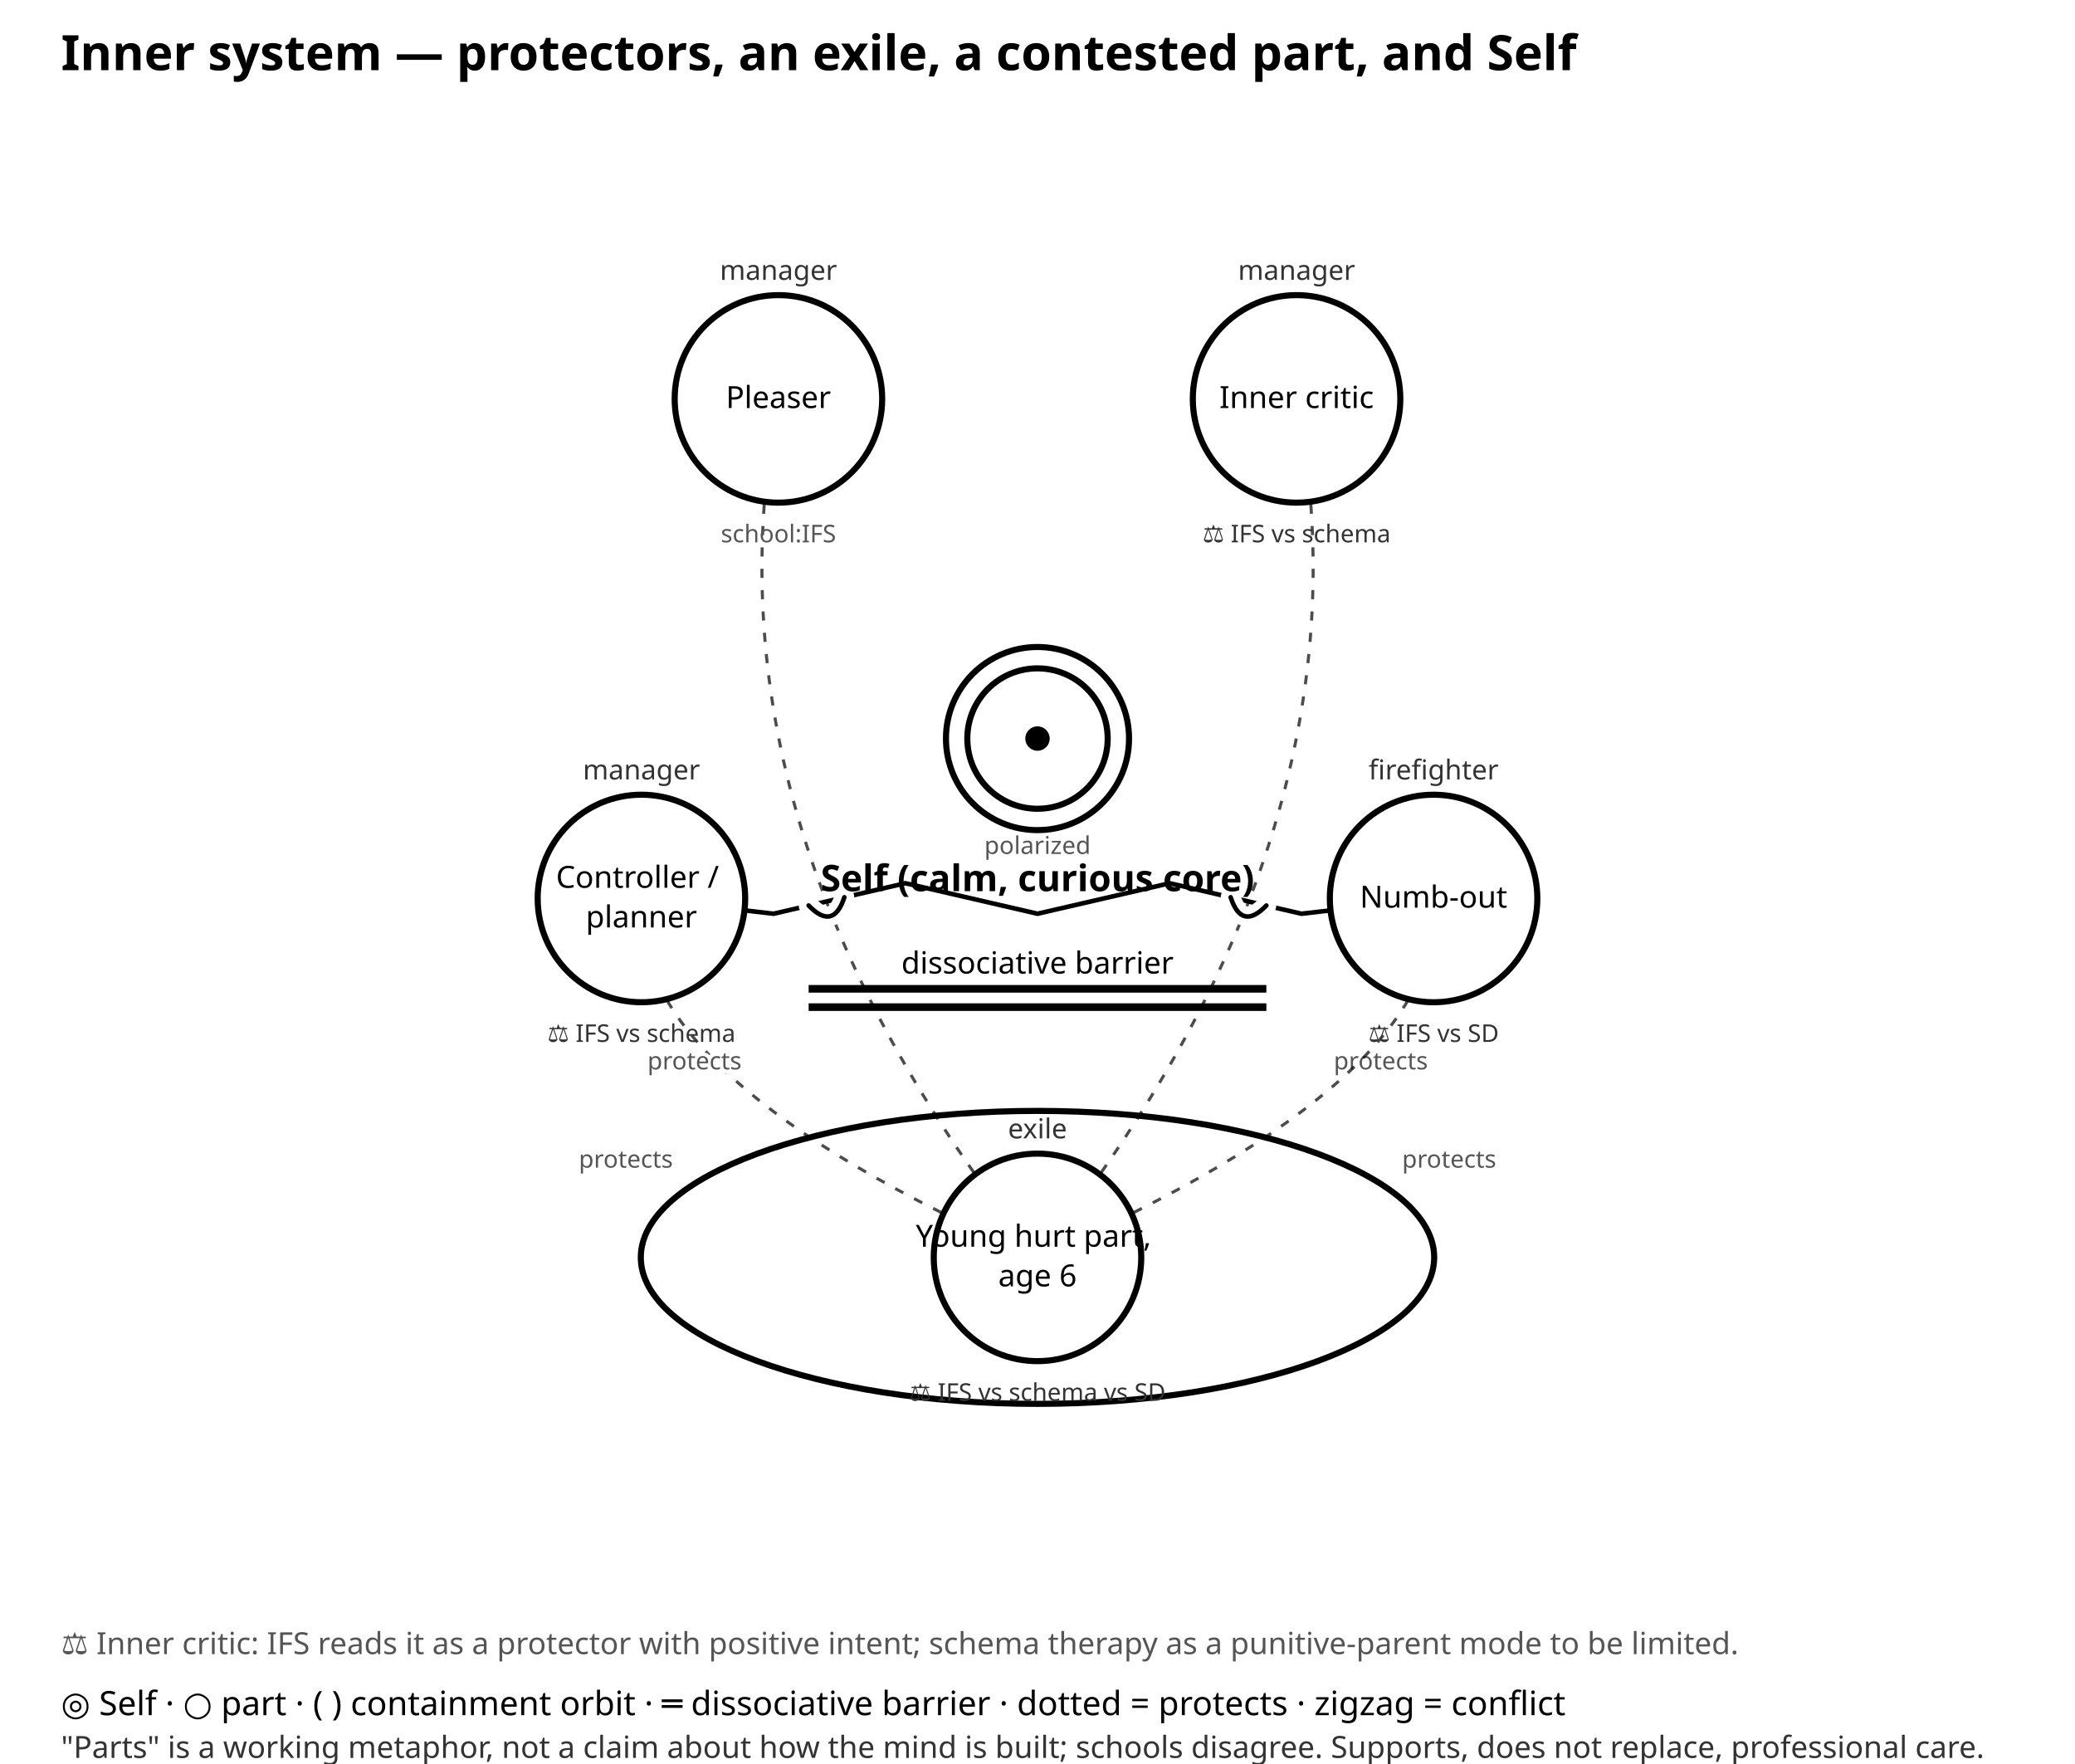
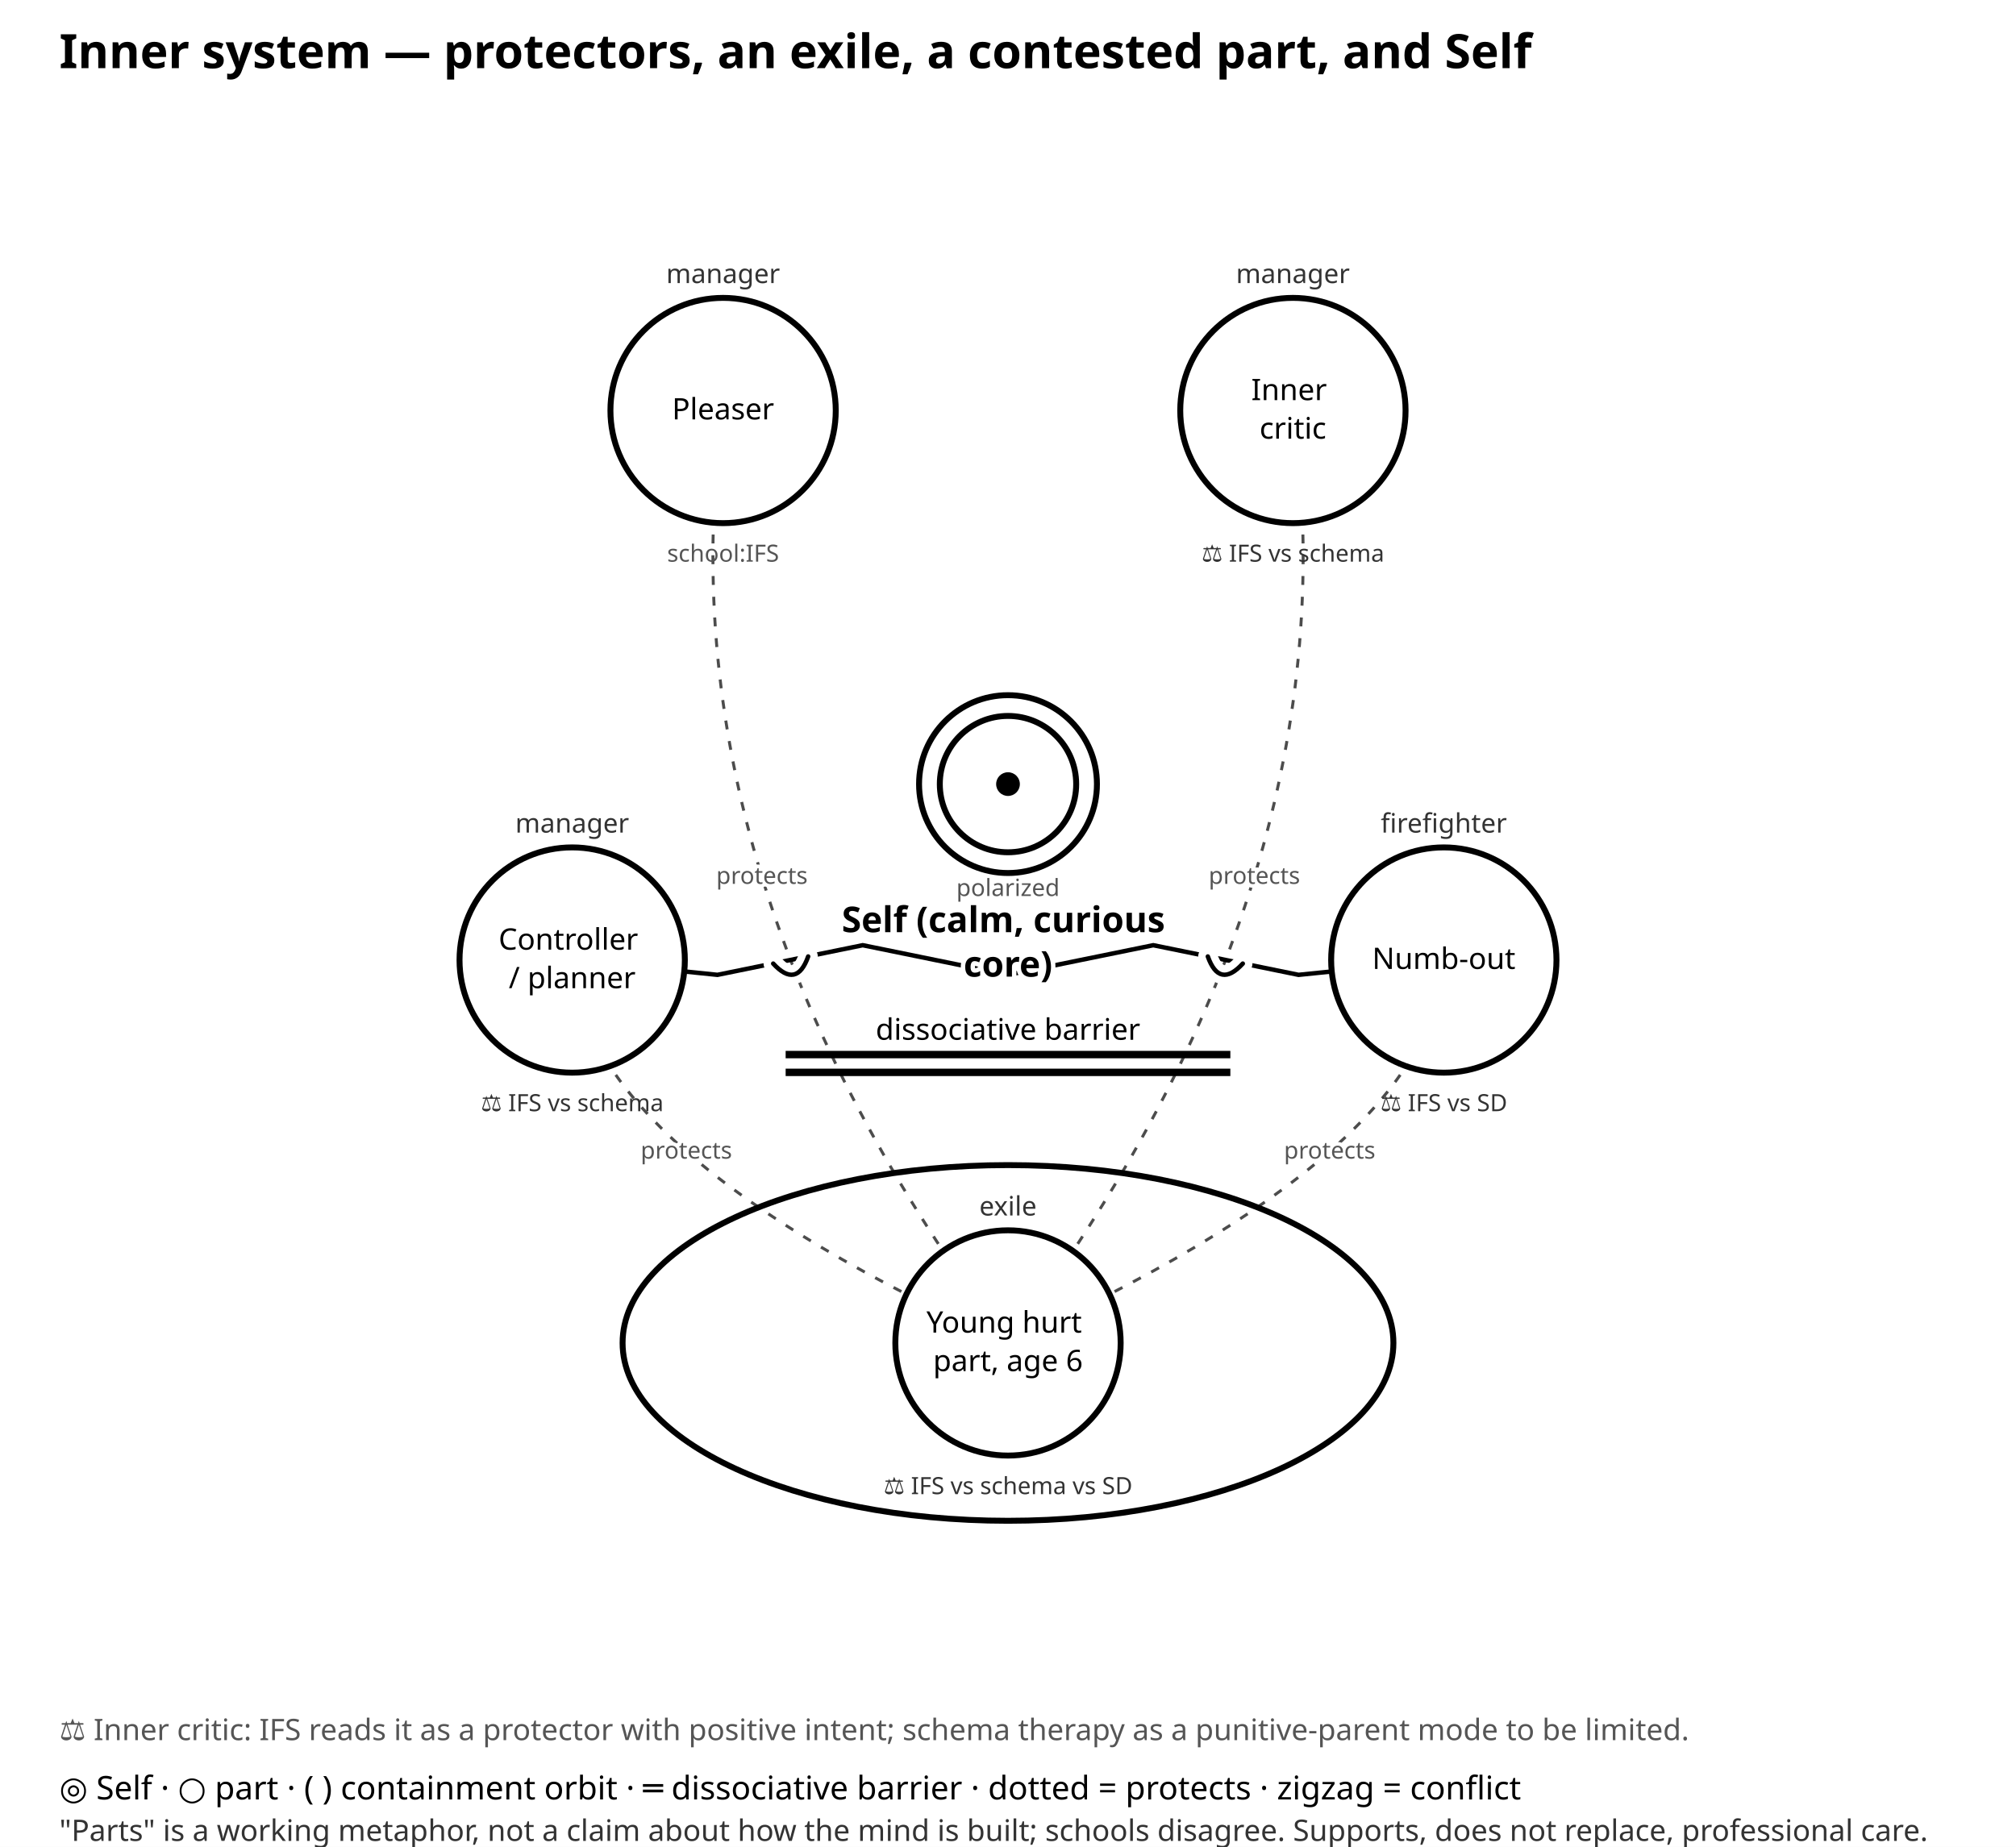
- <svg xmlns="http://www.w3.org/2000/svg" viewBox="0 0 680 578" role="img" aria-label="Parts map: Inner system — protectors, an exile, a contested part, and Self. Self at the centre. Protectors around it: Controller / planner (manager), Pleaser (manager), Inner critic (manager), Numb-out (firefighter). Exile(s): Young hurt part, age 6, behind a dissociative barrier from Self. Protectors guard the exile. Origins disagree on: Controller / planner (claimed by IFS and schema); Inner critic (claimed by IFS and schema); Numb-out (claimed by IFS and SD); Young hurt part, age 6 (claimed by IFS and schema and SD) — both claims are shown, not merged. How they differ — Inner critic: IFS reads it as a protector with positive intent; schema therapy as a punitive-parent mode to be limited..">
-   <rect x="0" y="0" width="680" height="578" fill="#fff" />
+ <svg xmlns="http://www.w3.org/2000/svg" viewBox="0 0 680 623.1" role="img" aria-label="Parts map: Inner system — protectors, an exile, a contested part, and Self. Self at the centre. Protectors around it: Controller / planner (manager), Pleaser (manager), Inner critic (manager), Numb-out (firefighter). Exile(s): Young hurt part, age 6, behind a dissociative barrier (&quot;dissociative barrier&quot;) from Self. Protectors guard the exile. Origins disagree on: Controller / planner (claimed by IFS and schema); Inner critic (claimed by IFS and schema); Numb-out (claimed by IFS and SD); Young hurt part, age 6 (claimed by IFS and schema and SD) — both claims are shown, not merged. How they differ — Inner critic: IFS reads it as a protector with positive intent; schema therapy as a punitive-parent mode to be limited..">
+   <rect x="0" y="0" width="680" height="623.1" fill="#fff" />
  <text x="20" y="23" font-family="sans-serif" font-size="16" font-weight="700">Inner system — protectors, an exile, a contested part, and Self</text>
-   <ellipse data-el="band:containment" cx="340" cy="412" rx="130" ry="48" fill="none" stroke="#000" stroke-width="2" />
-   <path data-el="edge:c1" d="M 210.2,294.4 Q 205.1,353.2 340,412" fill="none" stroke="#000" stroke-width="1" stroke-dasharray="3 4" opacity="0.7" />
-   <text data-el="edgelabel:c1" x="205.1" y="382.6" font-family="sans-serif" font-size="8" text-anchor="middle" fill="#555" stroke="#fff" stroke-width="2.5" paint-order="stroke">protects</text>
-   <path data-el="edge:c2" d="M 255.1,130.7 Q 227.6,271.4 340,412" fill="none" stroke="#000" stroke-width="1" stroke-dasharray="3 4" opacity="0.7" />
-   <text data-el="edgelabel:c2" x="227.6" y="350.4" font-family="sans-serif" font-size="8" text-anchor="middle" fill="#555" stroke="#fff" stroke-width="2.5" paint-order="stroke">protects</text>
-   <path data-el="edge:c3" d="M 424.9,130.7 Q 452.5,271.4 340,412" fill="none" stroke="#000" stroke-width="1" stroke-dasharray="3 4" opacity="0.7" />
-   <text data-el="edgelabel:c3" x="452.5" y="350.4" font-family="sans-serif" font-size="8" text-anchor="middle" fill="#555" stroke="#fff" stroke-width="2.5" paint-order="stroke">protects</text>
-   <path data-el="edge:c4" d="M 469.8,294.4 Q 474.9,353.2 340,412" fill="none" stroke="#000" stroke-width="1" stroke-dasharray="3 4" opacity="0.7" />
-   <text data-el="edgelabel:c4" x="474.9" y="382.6" font-family="sans-serif" font-size="8" text-anchor="middle" fill="#555" stroke="#fff" stroke-width="2.5" paint-order="stroke">protects</text>
-   <path data-el="edge:pol" d="M 210.2,294.4 L 253.5,299.4 L 296.7,289.4 L 340,299.4 L 383.3,289.4 L 426.5,299.4 L 469.8,294.4" fill="none" stroke="#000" stroke-width="1.5" />
-   <text data-el="edgelabel:pol" x="340" y="279.8" font-family="sans-serif" font-size="8" text-anchor="middle" fill="#555" stroke="#fff" stroke-width="2.5" paint-order="stroke">polarized</text>
-   <path d="M 265,296.7 Q 273.1,305.1 276.7,294" fill="none" stroke="#fff" stroke-width="6.5" stroke-linecap="round" />
-   <path d="M 265,296.7 Q 273.1,305.1 276.7,294" fill="none" stroke="#000" stroke-width="1.5" stroke-linecap="round" />
-   <path d="M 403.3,294 Q 406.9,305.1 415,296.7" fill="none" stroke="#fff" stroke-width="6.5" stroke-linecap="round" />
-   <path d="M 403.3,294 Q 406.9,305.1 415,296.7" fill="none" stroke="#000" stroke-width="1.5" stroke-linecap="round" />
-   <line x1="265" y1="324" x2="415" y2="324" stroke="#000" stroke-width="2.5" />
-   <line x1="265" y1="330" x2="415" y2="330" stroke="#000" stroke-width="2.5" />
-   <text x="340" y="319" font-family="sans-serif" font-size="10" text-anchor="middle">dissociative barrier</text>
-   <circle data-el="node:self" cx="340" cy="242" r="30" fill="#fff" stroke="#000" stroke-width="2" />
-   <circle cx="340" cy="242" r="23" fill="none" stroke="#000" stroke-width="2" />
-   <circle cx="340" cy="242" r="4" fill="#000" />
-   <text data-el="nodelabel:self" x="340" y="292" font-family="sans-serif" font-size="12" font-weight="700" text-anchor="middle">Self (calm, curious core)</text>
-   <text data-el="nodelabel:controller" x="210.2" y="255.4" font-family="sans-serif" font-size="9" text-anchor="middle" fill="#333">manager</text>
-   <circle data-el="node:controller" cx="210.2" cy="294.4" r="34" fill="#fff" stroke="#000" stroke-width="2" />
+   <ellipse data-el="band:containment" cx="340" cy="453.089" rx="130" ry="60" fill="none" stroke="#000" stroke-width="2" />
+   <path data-el="edge:c1" d="M 193,323.9 Q 196.5,388.5 340,453.089" fill="none" stroke="#000" stroke-width="1" stroke-dasharray="3 4" opacity="0.7" />
+   <text data-el="edgelabel:c1" x="231.5" y="390.9" font-family="sans-serif" font-size="8" text-anchor="middle" fill="#555" stroke="#fff" stroke-width="2.5" paint-order="stroke">protects</text>
+   <path data-el="edge:c2" d="M 243.9,138.5 Q 222,295.8 340,453.089" fill="none" stroke="#000" stroke-width="1" stroke-dasharray="3 4" opacity="0.7" />
+   <text data-el="edgelabel:c2" x="257" y="298.2" font-family="sans-serif" font-size="8" text-anchor="middle" fill="#555" stroke="#fff" stroke-width="2.5" paint-order="stroke">protects</text>
+   <path data-el="edge:c3" d="M 436.1,138.5 Q 458.1,295.8 340,453.089" fill="none" stroke="#000" stroke-width="1" stroke-dasharray="3 4" opacity="0.7" />
+   <text data-el="edgelabel:c3" x="423.1" y="298.2" font-family="sans-serif" font-size="8" text-anchor="middle" fill="#555" stroke="#fff" stroke-width="2.5" paint-order="stroke">protects</text>
+   <path data-el="edge:c4" d="M 487,323.9 Q 483.5,388.5 340,453.089" fill="none" stroke="#000" stroke-width="1" stroke-dasharray="3 4" opacity="0.7" />
+   <text data-el="edgelabel:c4" x="448.5" y="390.9" font-family="sans-serif" font-size="8" text-anchor="middle" fill="#555" stroke="#fff" stroke-width="2.5" paint-order="stroke">protects</text>
+   <path data-el="edge:pol" d="M 193,323.9 L 242,328.9 L 291,318.9 L 340,328.9 L 389,318.9 L 438,328.9 L 487,323.9" fill="none" stroke="#000" stroke-width="1.5" />
+   <text data-el="edgelabel:pol" x="340" y="302.3" font-family="sans-serif" font-size="8" text-anchor="middle" fill="#555" stroke="#fff" stroke-width="2.5" paint-order="stroke">polarized</text>
+   <path d="M 260.8,325.1 Q 268.7,333.7 272.6,322.7" fill="none" stroke="#fff" stroke-width="6.5" stroke-linecap="round" />
+   <path d="M 260.8,325.1 Q 268.7,333.7 272.6,322.7" fill="none" stroke="#000" stroke-width="1.5" stroke-linecap="round" />
+   <path d="M 407.4,322.7 Q 411.3,333.7 419.2,325.1" fill="none" stroke="#fff" stroke-width="6.5" stroke-linecap="round" />
+   <path d="M 407.4,322.7 Q 411.3,333.7 419.2,325.1" fill="none" stroke="#000" stroke-width="1.5" stroke-linecap="round" />
+   <line x1="265" y1="355.8" x2="415" y2="355.8" stroke="#000" stroke-width="2.5" />
+   <line x1="265" y1="361.8" x2="415" y2="361.8" stroke="#000" stroke-width="2.5" />
+   <text x="340" y="350.8" font-family="sans-serif" font-size="10" text-anchor="middle" stroke="#fff" stroke-width="3" paint-order="stroke" data-el="edgelabel:b1">dissociative barrier</text>
+   <circle data-el="node:self" cx="340" cy="264.545" r="30" fill="#fff" stroke="#000" stroke-width="2" />
+   <circle cx="340" cy="264.545" r="23" fill="none" stroke="#000" stroke-width="2" />
+   <circle cx="340" cy="264.545" r="4" fill="#000" />
+   <text text-anchor="middle" font-family="sans-serif" font-size="12" font-weight="700" stroke="#fff" stroke-width="3" paint-order="stroke" data-el="nodelabel:self">
+     <tspan x="340" y="314.5">Self (calm, curious</tspan>
+     <tspan x="340" y="329.5">core)</tspan>
+   </text>
+   <text data-el="nodelabel:controller" x="193" y="280.9" font-family="sans-serif" font-size="9" text-anchor="middle" fill="#333">manager</text>
+   <circle data-el="node:controller" cx="193" cy="323.9" r="38" fill="#fff" stroke="#000" stroke-width="2" />
  <text text-anchor="middle" font-family="sans-serif" font-size="10" data-el="nodelabel:controller">
-     <tspan x="210.2" y="290.9">Controller /</tspan>
-     <tspan x="210.2" y="303.9">planner</tspan>
+     <tspan x="193" y="320.4">Controller</tspan>
+     <tspan x="193" y="333.4">/ planner</tspan>
  </text>
-   <text x="210.2" y="341.4" font-family="sans-serif" font-size="8" text-anchor="middle" fill="#333" data-el="nodelabel:controller">⚖ IFS vs schema</text>
-   <text data-el="nodelabel:pleaser" x="255.1" y="91.7" font-family="sans-serif" font-size="9" text-anchor="middle" fill="#333">manager</text>
-   <circle data-el="node:pleaser" cx="255.1" cy="130.7" r="34" fill="#fff" stroke="#000" stroke-width="2" />
-   <text x="255.1" y="133.7" font-family="sans-serif" font-size="10" text-anchor="middle" data-el="nodelabel:pleaser">Pleaser</text>
-   <text data-el="nodelabel:pleaser" x="255.1" y="177.7" font-family="sans-serif" font-size="8" text-anchor="middle" fill="#555">school:IFS</text>
-   <text data-el="nodelabel:critic" x="424.9" y="91.7" font-family="sans-serif" font-size="9" text-anchor="middle" fill="#333">manager</text>
-   <circle data-el="node:critic" cx="424.9" cy="130.7" r="34" fill="#fff" stroke="#000" stroke-width="2" />
-   <text x="424.9" y="133.7" font-family="sans-serif" font-size="10" text-anchor="middle" data-el="nodelabel:critic">Inner critic</text>
-   <text x="424.9" y="177.7" font-family="sans-serif" font-size="8" text-anchor="middle" fill="#333" data-el="nodelabel:critic">⚖ IFS vs schema</text>
-   <text data-el="nodelabel:numbout" x="469.8" y="255.4" font-family="sans-serif" font-size="9" text-anchor="middle" fill="#333">firefighter</text>
-   <circle data-el="node:numbout" cx="469.8" cy="294.4" r="34" fill="#fff" stroke="#000" stroke-width="2" />
-   <text x="469.8" y="297.4" font-family="sans-serif" font-size="10" text-anchor="middle" data-el="nodelabel:numbout">Numb-out</text>
-   <text x="469.8" y="341.4" font-family="sans-serif" font-size="8" text-anchor="middle" fill="#333" data-el="nodelabel:numbout">⚖ IFS vs SD</text>
-   <text data-el="nodelabel:exile" x="340" y="373" font-family="sans-serif" font-size="9" text-anchor="middle" fill="#333">exile</text>
-   <circle data-el="node:exile" cx="340" cy="412" r="34" fill="#fff" stroke="#000" stroke-width="2" />
+   <text x="193" y="374.9" font-family="sans-serif" font-size="8" text-anchor="middle" fill="#333" data-el="nodelabel:controller">⚖ IFS vs schema</text>
+   <text data-el="nodelabel:pleaser" x="243.9" y="95.5" font-family="sans-serif" font-size="9" text-anchor="middle" fill="#333">manager</text>
+   <circle data-el="node:pleaser" cx="243.9" cy="138.5" r="38" fill="#fff" stroke="#000" stroke-width="2" />
+   <text x="243.9" y="141.5" font-family="sans-serif" font-size="10" text-anchor="middle" data-el="nodelabel:pleaser">Pleaser</text>
+   <text data-el="nodelabel:pleaser" x="243.9" y="189.5" font-family="sans-serif" font-size="8" text-anchor="middle" fill="#555">school:IFS</text>
+   <text data-el="nodelabel:critic" x="436.1" y="95.5" font-family="sans-serif" font-size="9" text-anchor="middle" fill="#333">manager</text>
+   <circle data-el="node:critic" cx="436.1" cy="138.5" r="38" fill="#fff" stroke="#000" stroke-width="2" />
+   <text text-anchor="middle" font-family="sans-serif" font-size="10" data-el="nodelabel:critic">
+     <tspan x="436.1" y="135">Inner</tspan>
+     <tspan x="436.1" y="148">critic</tspan>
+   </text>
+   <text x="436.1" y="189.5" font-family="sans-serif" font-size="8" text-anchor="middle" fill="#333" data-el="nodelabel:critic">⚖ IFS vs schema</text>
+   <text data-el="nodelabel:numbout" x="487" y="280.9" font-family="sans-serif" font-size="9" text-anchor="middle" fill="#333">firefighter</text>
+   <circle data-el="node:numbout" cx="487" cy="323.9" r="38" fill="#fff" stroke="#000" stroke-width="2" />
+   <text x="487" y="326.9" font-family="sans-serif" font-size="10" text-anchor="middle" data-el="nodelabel:numbout">Numb-out</text>
+   <text x="487" y="374.9" font-family="sans-serif" font-size="8" text-anchor="middle" fill="#333" data-el="nodelabel:numbout">⚖ IFS vs SD</text>
+   <text data-el="nodelabel:exile" x="340" y="410.089" font-family="sans-serif" font-size="9" text-anchor="middle" fill="#333">exile</text>
+   <circle data-el="node:exile" cx="340" cy="453.089" r="38" fill="#fff" stroke="#000" stroke-width="2" />
  <text text-anchor="middle" font-family="sans-serif" font-size="10" data-el="nodelabel:exile">
-     <tspan x="340" y="408.5">Young hurt part,</tspan>
-     <tspan x="340" y="421.5">age 6</tspan>
+     <tspan x="340" y="449.6">Young hurt</tspan>
+     <tspan x="340" y="462.6">part, age 6</tspan>
  </text>
-   <text x="340" y="459" font-family="sans-serif" font-size="8" text-anchor="middle" fill="#333" data-el="nodelabel:exile">⚖ IFS vs schema vs SD</text>
-   <text x="20" y="542" font-family="sans-serif" font-size="10" fill="#555" textLength="640" lengthAdjust="spacingAndGlyphs">⚖ Inner critic: IFS reads it as a protector with positive intent; schema therapy as a punitive-parent mode to be limited.</text>
-   <text x="20" y="562" font-family="sans-serif" font-size="11" textLength="640" lengthAdjust="spacingAndGlyphs">◎ Self · ○ part · ( ) containment orbit · ═ dissociative barrier · dotted = protects · zigzag = conflict</text>
-   <text x="20" y="576" font-family="sans-serif" font-size="10" fill="#333" textLength="640" lengthAdjust="spacingAndGlyphs">"Parts" is a working metaphor, not a claim about how the mind is built; schools disagree. Supports, does not replace, professional care.</text>
+   <text x="340" y="504.1" font-family="sans-serif" font-size="8" text-anchor="middle" fill="#333" data-el="nodelabel:exile">⚖ IFS vs schema vs SD</text>
+   <text x="20" y="587.1" font-family="sans-serif" font-size="10" fill="#555" textLength="640" lengthAdjust="spacingAndGlyphs">⚖ Inner critic: IFS reads it as a protector with positive intent; schema therapy as a punitive-parent mode to be limited.</text>
+   <text x="20" y="607.1" font-family="sans-serif" font-size="11" textLength="640" lengthAdjust="spacingAndGlyphs">◎ Self · ○ part · ( ) containment orbit · ═ dissociative barrier · dotted = protects · zigzag = conflict</text>
+   <text x="20" y="621.1" font-family="sans-serif" font-size="10" fill="#333" textLength="640" lengthAdjust="spacingAndGlyphs">"Parts" is a working metaphor, not a claim about how the mind is built; schools disagree. Supports, does not replace, professional care.</text>
</svg>
